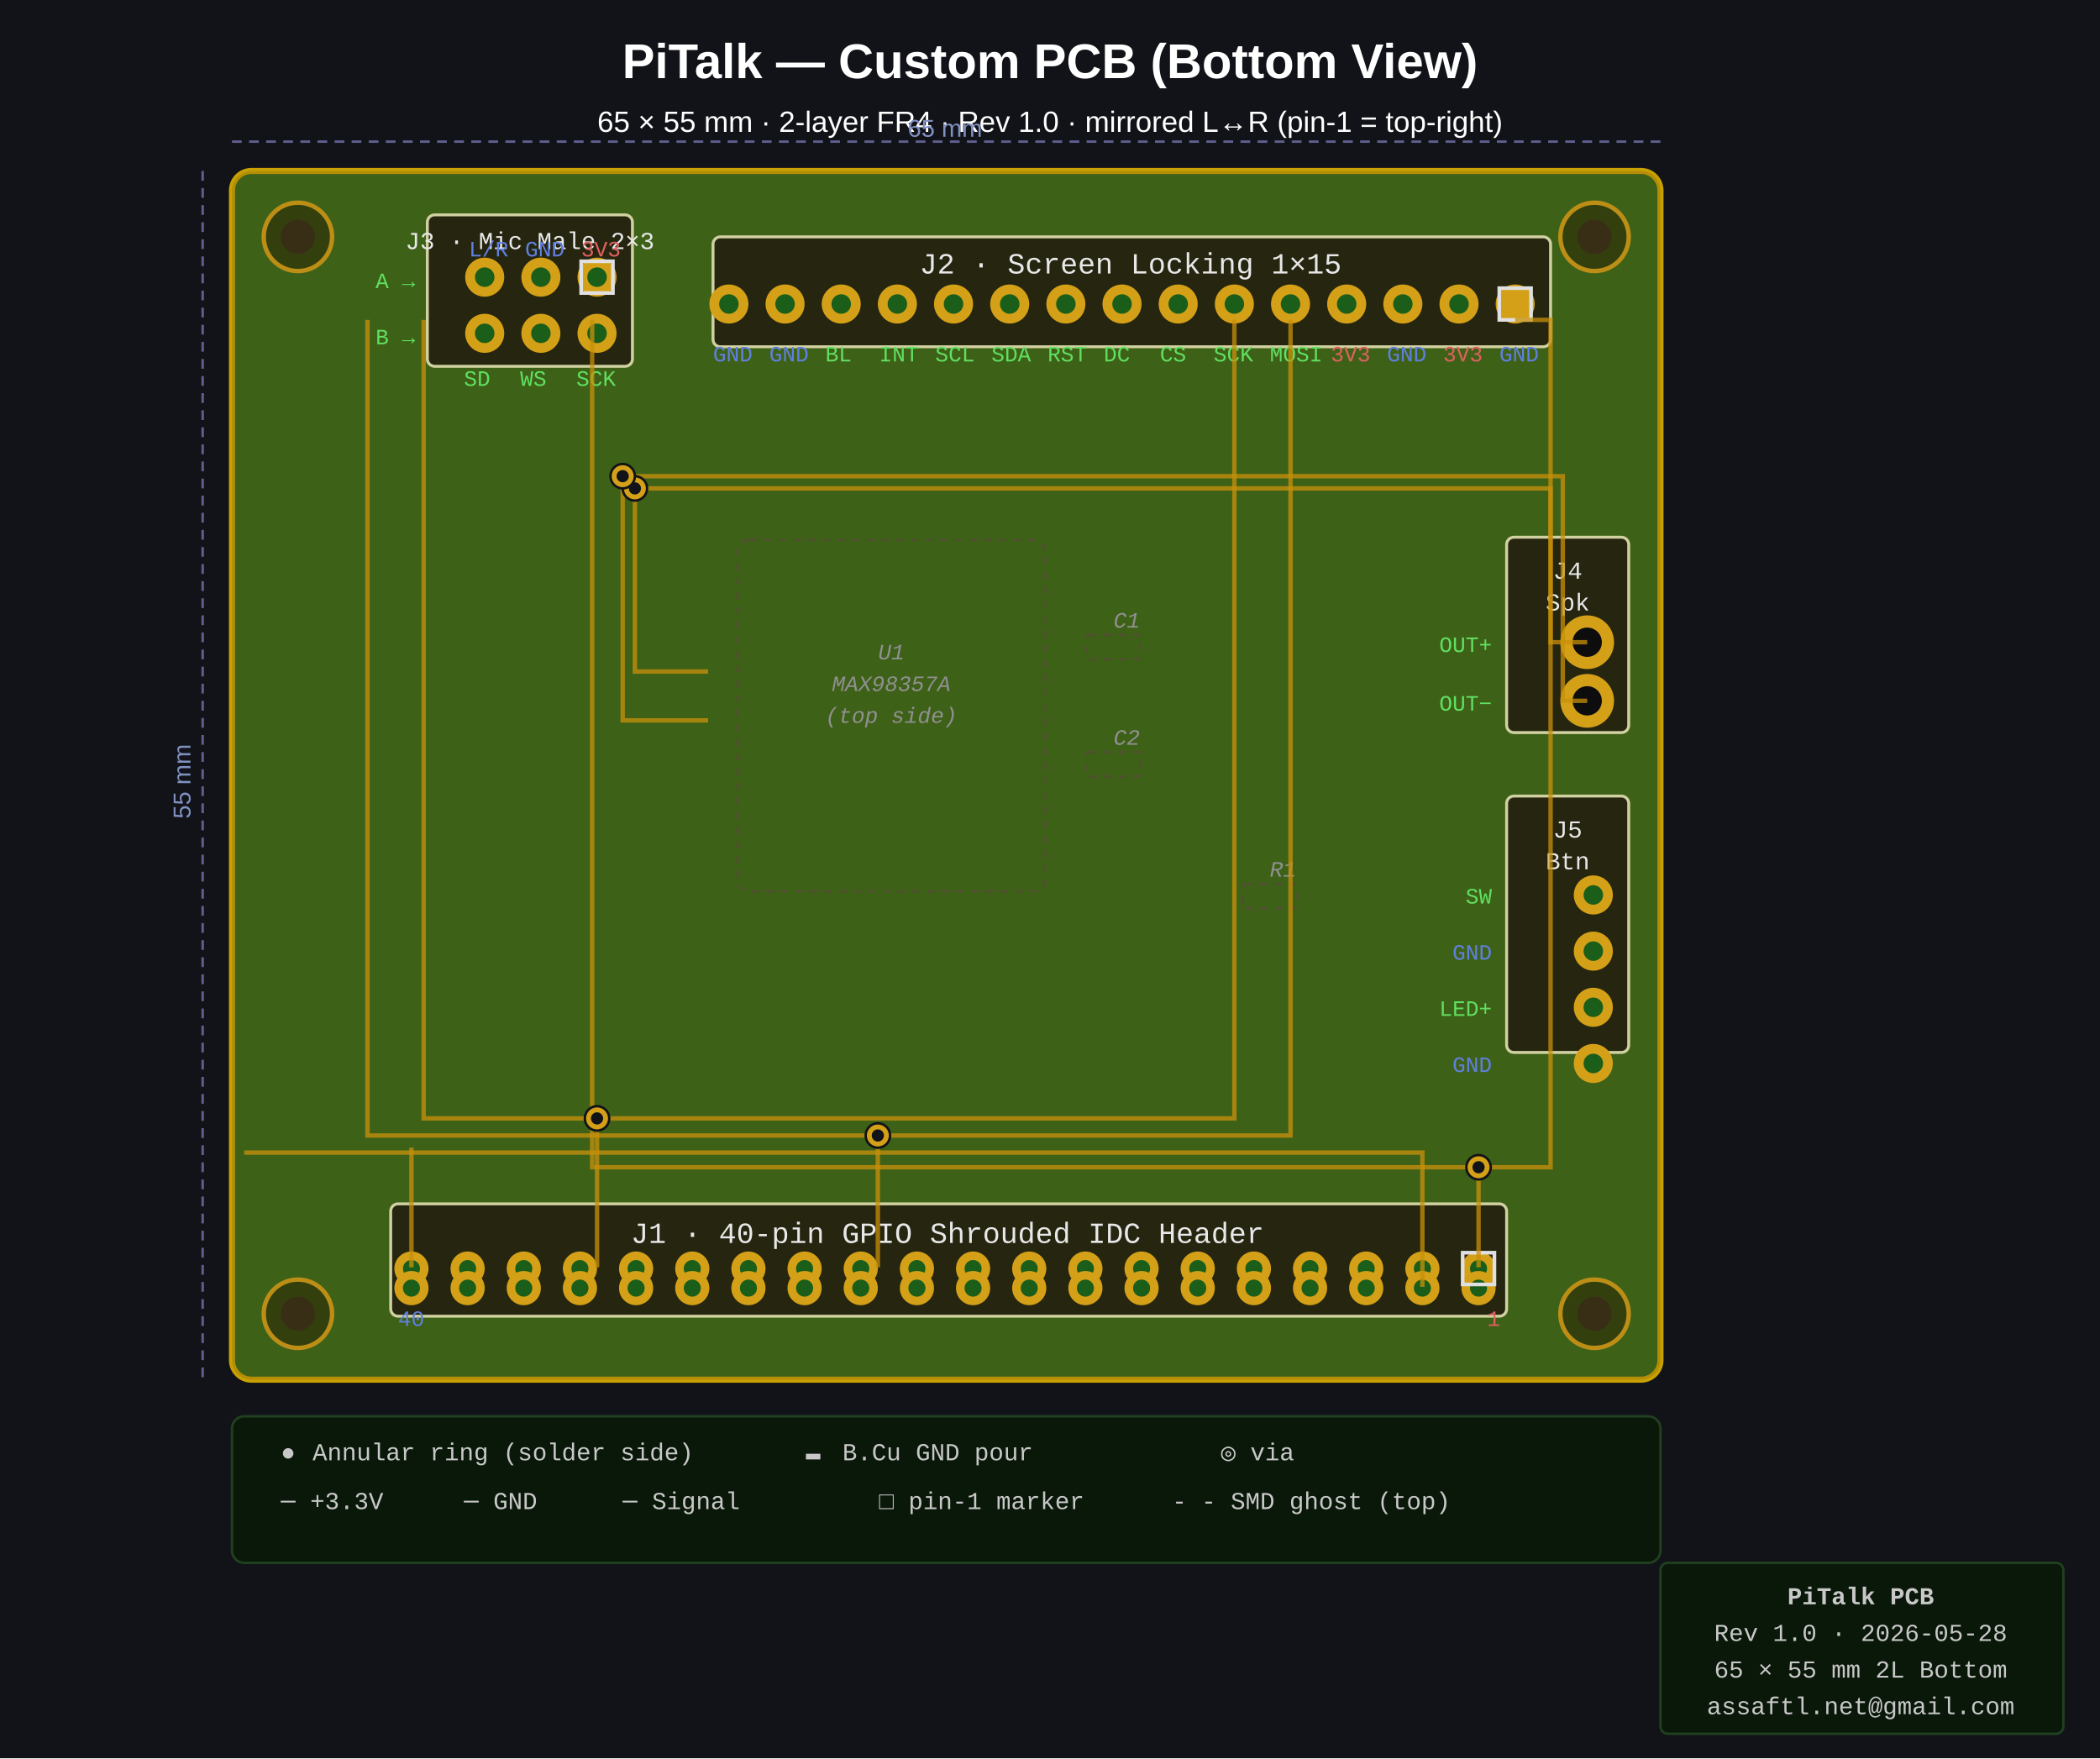
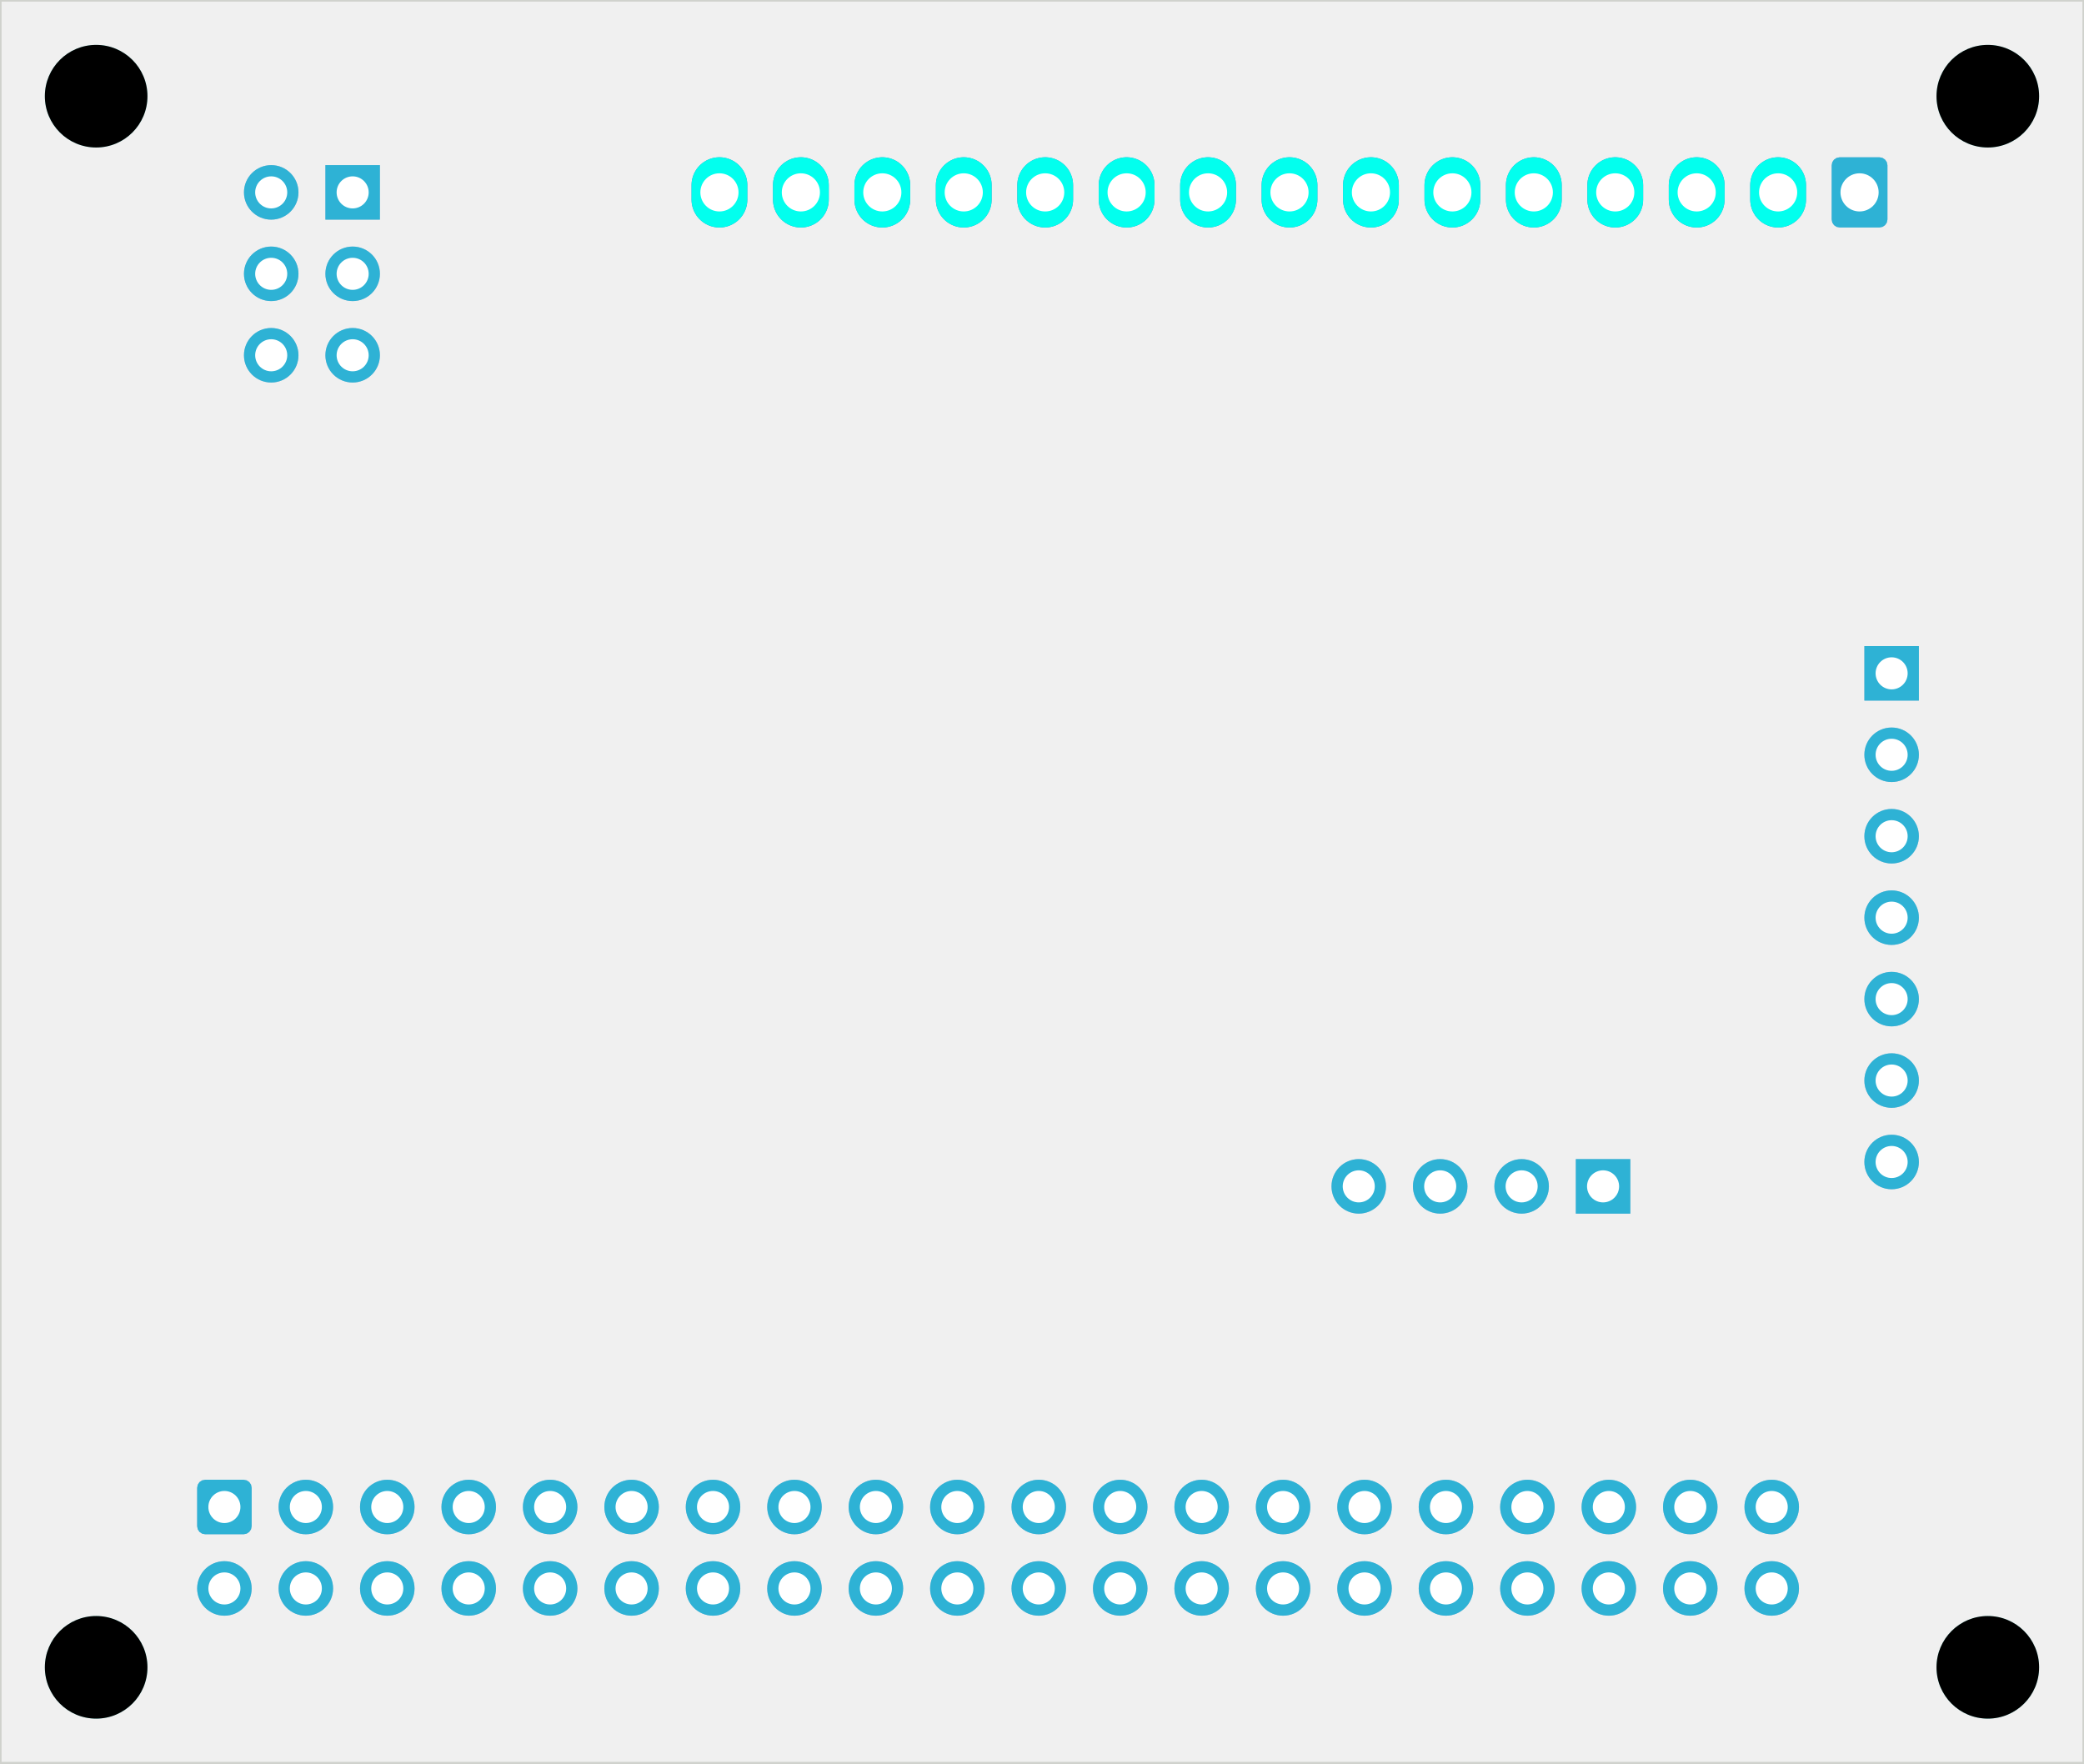
- <svg xmlns="http://www.w3.org/2000/svg" viewBox="0 0 860 720" width="860" height="720">
-   <defs>
-     <style>
-     .bg        { fill:#111318; }
-     .pcb       { fill:#1a5e1a; }
-     .pcb-edge  { fill:none; stroke:#c8a000; stroke-width:2.5; }
-     .mhole     { fill:#0a2e0a; stroke:#d4a017; stroke-width:1.8; }
-     .mhole-i   { fill:#111318; }
-     .comp-body { fill:#252510; stroke:#d0d0a0; stroke-width:1.2; }
-     .pad-ring  { fill:#d4a017; }
-     .pad-drill { fill:#1a5e1a; }
-     .pad-big-d { fill:#0d0d0d; }
-     .trace-b   { fill:none; stroke:#c8900a; stroke-width:1.8; stroke-opacity:0.75; }
-     .via       { fill:#d4a017; stroke:#111318; stroke-width:1; }
-     .via-d     { fill:#111318; }
-     .silk      { fill:#e8e8e8; font-family:'Courier New',monospace; }
-     .silk-sm   { font-size:10px; }
-     .silk-md   { font-size:12px; }
-     .silk-lg   { font-size:14px; font-weight:bold; }
-     .net-lbl   { fill:#60e060; font-family:'Courier New',monospace; font-size:9px; }
-     .pwr-lbl   { fill:#e06060; font-family:'Courier New',monospace; font-size:9px; }
-     .gnd-lbl   { fill:#6080e0; font-family:'Courier New',monospace; font-size:9px; }
-     .title-t   { fill:#ffffff; font-family:Arial,sans-serif; }
-     .legend-t  { fill:#c8c8c8; font-family:'Courier New',monospace; font-size:10px; }
-     .dim-line  { stroke:#606090; stroke-width:1; stroke-dasharray:4 3; fill:none; }
-     .dim-text  { fill:#8090c0; font-family:Arial,sans-serif; font-size:10px; }
-     .gnd-pour  { fill:#8B6914; fill-opacity:0.32; }
-     .note-t    { fill:#909090; font-family:'Courier New',monospace; font-size:9px; font-style:italic; }
-     .fp-ghost  { fill:none; stroke:#505030; stroke-width:1; stroke-dasharray:3 3; }
-   </style>
-   </defs>
-   <rect width="860" height="720" class="bg" />
-   <text x="430" y="32" text-anchor="middle" class="title-t" font-size="20" font-weight="bold">PiTalk — Custom PCB  (Bottom View)</text>
-   <text x="430" y="54" text-anchor="middle" class="title-t" font-size="12">65 × 55 mm · 2-layer FR4 · Rev 1.0  ·  mirrored L↔R  (pin-1 = top-right)</text>
-   <rect x="95" y="70" width="585" height="495" rx="8" class="pcb" />
-   <rect x="95" y="70" width="585" height="495" rx="8" class="pcb-edge" />
-   <line x1="95" y1="58" x2="680" y2="58" class="dim-line" />
-   <text x="387" y="56" text-anchor="middle" class="dim-text">65 mm</text>
-   <line x1="83" y1="70" x2="83" y2="565" class="dim-line" />
-   <text x="78" y="320" text-anchor="middle" class="dim-text" transform="rotate(-90,78,320)">55 mm</text>
-   <circle cx="122" cy="97" r="14" class="mhole" />
-   <circle cx="122" cy="97" r="7" class="mhole-i" />
-   <circle cx="653" cy="97" r="14" class="mhole" />
-   <circle cx="653" cy="97" r="7" class="mhole-i" />
-   <circle cx="122" cy="538" r="14" class="mhole" />
-   <circle cx="122" cy="538" r="7" class="mhole-i" />
-   <circle cx="653" cy="538" r="14" class="mhole" />
-   <circle cx="653" cy="538" r="7" class="mhole-i" />
-   <rect x="95" y="70" width="585" height="495" rx="8" class="gnd-pour" />
-   <rect x="302" y="221" width="126" height="144" rx="5" class="fp-ghost" />
-   <text x="365" y="270" text-anchor="middle" class="note-t">U1</text>
-   <text x="365" y="283" text-anchor="middle" class="note-t">MAX98357A</text>
-   <text x="365" y="296" text-anchor="middle" class="note-t">(top side)</text>
-   <rect x="445" y="260" width="22" height="10" rx="1" class="fp-ghost" />
-   <text x="456" y="257" class="note-t">C1</text>
-   <rect x="445" y="308" width="22" height="10" rx="1" class="fp-ghost" />
-   <text x="456" y="305" class="note-t">C2</text>
-   <rect x="509" y="362" width="22" height="10" rx="1" class="fp-ghost" />
-   <text x="520" y="359" class="note-t">R1</text>
-   <rect x="292" y="97" width="343" height="45" rx="3" class="comp-body" />
-   <text x="463" y="112" text-anchor="middle" class="silk silk-md">J2 · Screen Locking 1×15</text>
-   <circle cx="298.5" cy="124.5" r="8" class="pad-ring" />
-   <circle cx="298.5" cy="124.5" r="4" class="pad-drill" />
-   <circle cx="321.5" cy="124.5" r="8" class="pad-ring" />
-   <circle cx="321.5" cy="124.5" r="4" class="pad-drill" />
-   <circle cx="344.5" cy="124.5" r="8" class="pad-ring" />
-   <circle cx="344.5" cy="124.5" r="4" class="pad-drill" />
-   <circle cx="367.5" cy="124.5" r="8" class="pad-ring" />
-   <circle cx="367.5" cy="124.5" r="4" class="pad-drill" />
-   <circle cx="390.5" cy="124.5" r="8" class="pad-ring" />
-   <circle cx="390.5" cy="124.5" r="4" class="pad-drill" />
-   <circle cx="413.5" cy="124.5" r="8" class="pad-ring" />
-   <circle cx="413.5" cy="124.5" r="4" class="pad-drill" />
-   <circle cx="436.5" cy="124.5" r="8" class="pad-ring" />
-   <circle cx="436.5" cy="124.5" r="4" class="pad-drill" />
-   <circle cx="459.5" cy="124.5" r="8" class="pad-ring" />
-   <circle cx="459.5" cy="124.5" r="4" class="pad-drill" />
-   <circle cx="482.5" cy="124.5" r="8" class="pad-ring" />
-   <circle cx="482.5" cy="124.5" r="4" class="pad-drill" />
-   <circle cx="505.5" cy="124.5" r="8" class="pad-ring" />
-   <circle cx="505.5" cy="124.5" r="4" class="pad-drill" />
-   <circle cx="528.5" cy="124.5" r="8" class="pad-ring" />
-   <circle cx="528.5" cy="124.5" r="4" class="pad-drill" />
-   <circle cx="551.5" cy="124.5" r="8" class="pad-ring" />
-   <circle cx="551.5" cy="124.5" r="4" class="pad-drill" />
-   <circle cx="574.5" cy="124.5" r="8" class="pad-ring" />
-   <circle cx="574.5" cy="124.5" r="4" class="pad-drill" />
-   <circle cx="597.5" cy="124.5" r="8" class="pad-ring" />
-   <circle cx="597.5" cy="124.5" r="4" class="pad-drill" />
-   <circle cx="620.5" cy="124.5" r="8" class="pad-ring" />
-   <circle cx="620.5" cy="124.5" r="4" class="pad-drill" />
-   <rect x="614" y="118" width="13" height="13" rx="0" class="pad-ring" fill="none" stroke="#e0e0e0" stroke-width="1.5" />
-   <text x="292" y="148" class="gnd-lbl">GND</text>
-   <text x="315" y="148" class="gnd-lbl">GND</text>
-   <text x="338" y="148" class="net-lbl">BL</text>
-   <text x="360" y="148" class="net-lbl">INT</text>
-   <text x="383" y="148" class="net-lbl">SCL</text>
-   <text x="406" y="148" class="net-lbl">SDA</text>
-   <text x="429" y="148" class="net-lbl">RST</text>
-   <text x="452" y="148" class="net-lbl">DC</text>
-   <text x="475" y="148" class="net-lbl">CS</text>
-   <text x="497" y="148" class="net-lbl">SCK</text>
-   <text x="520" y="148" class="net-lbl">MOSI</text>
-   <text x="545" y="148" class="pwr-lbl">3V3</text>
-   <text x="568" y="148" class="gnd-lbl">GND</text>
-   <text x="591" y="148" class="pwr-lbl">3V3</text>
-   <text x="614" y="148" class="gnd-lbl">GND</text>
-   <rect x="175" y="88" width="84" height="62" rx="3" class="comp-body" />
-   <text x="217" y="102" text-anchor="middle" class="silk silk-sm">J3 · Mic Male 2×3</text>
-   <circle cx="198.5" cy="113.5" r="8" class="pad-ring" />
-   <circle cx="198.5" cy="113.5" r="4" class="pad-drill" />
-   <circle cx="221.5" cy="113.5" r="8" class="pad-ring" />
-   <circle cx="221.5" cy="113.5" r="4" class="pad-drill" />
-   <circle cx="244.5" cy="113.5" r="8" class="pad-ring" />
-   <circle cx="244.5" cy="113.5" r="4" class="pad-drill" />
-   <circle cx="198.5" cy="136.5" r="8" class="pad-ring" />
-   <circle cx="198.5" cy="136.5" r="4" class="pad-drill" />
-   <circle cx="221.5" cy="136.5" r="8" class="pad-ring" />
-   <circle cx="221.5" cy="136.5" r="4" class="pad-drill" />
-   <circle cx="244.5" cy="136.5" r="8" class="pad-ring" />
-   <circle cx="244.5" cy="136.5" r="4" class="pad-drill" />
-   <rect x="238" y="107" width="13" height="13" rx="0" fill="none" stroke="#e0e0e0" stroke-width="1.5" />
-   <text x="192" y="105" class="gnd-lbl">L/R</text>
-   <text x="215" y="105" class="gnd-lbl">GND</text>
-   <text x="238" y="105" class="pwr-lbl">3V3</text>
-   <text x="190" y="158" class="net-lbl">SD</text>
-   <text x="213" y="158" class="net-lbl">WS</text>
-   <text x="236" y="158" class="net-lbl">SCK</text>
-   <text x="170" y="118" text-anchor="end" class="net-lbl">A →</text>
-   <text x="170" y="141" text-anchor="end" class="net-lbl">B →</text>
-   <rect x="617" y="220" width="50" height="80" rx="3" class="comp-body" />
-   <text x="642" y="237" text-anchor="middle" class="silk silk-sm">J4</text>
-   <text x="642" y="250" text-anchor="middle" class="silk silk-sm">Spk</text>
-   <circle cx="650" cy="263" r="11" class="pad-ring" />
-   <circle cx="650" cy="263" r="6" class="pad-big-d" />
-   <circle cx="650" cy="287" r="11" class="pad-ring" />
-   <circle cx="650" cy="287" r="6" class="pad-big-d" />
-   <text x="611" y="267" text-anchor="end" class="net-lbl">OUT+</text>
-   <text x="611" y="291" text-anchor="end" class="net-lbl">OUT−</text>
-   <rect x="617" y="326" width="50" height="105" rx="3" class="comp-body" />
-   <text x="642" y="343" text-anchor="middle" class="silk silk-sm">J5</text>
-   <text x="642" y="356" text-anchor="middle" class="silk silk-sm">Btn</text>
-   <circle cx="652.5" cy="366.5" r="8" class="pad-ring" />
-   <circle cx="652.5" cy="366.5" r="4" class="pad-drill" />
-   <circle cx="652.5" cy="389.5" r="8" class="pad-ring" />
-   <circle cx="652.5" cy="389.5" r="4" class="pad-drill" />
-   <circle cx="652.5" cy="412.5" r="8" class="pad-ring" />
-   <circle cx="652.5" cy="412.5" r="4" class="pad-drill" />
-   <circle cx="652.5" cy="435.5" r="8" class="pad-ring" />
-   <circle cx="652.5" cy="435.5" r="4" class="pad-drill" />
-   <text x="611" y="370" text-anchor="end" class="net-lbl">SW</text>
-   <text x="611" y="393" text-anchor="end" class="gnd-lbl">GND</text>
-   <text x="611" y="416" text-anchor="end" class="net-lbl">LED+</text>
-   <text x="611" y="439" text-anchor="end" class="gnd-lbl">GND</text>
-   <rect x="160" y="493" width="457" height="46" rx="3" class="comp-body" />
-   <text x="388" y="509" text-anchor="middle" class="silk silk-md">J1 · 40-pin GPIO Shrouded IDC Header</text>
-   <circle cx="605.5" cy="519.5" r="7" class="pad-ring" />
-   <circle cx="605.5" cy="519.5" r="3.5" class="pad-drill" />
-   <circle cx="582.5" cy="519.5" r="7" class="pad-ring" />
-   <circle cx="582.5" cy="519.5" r="3.5" class="pad-drill" />
-   <circle cx="559.5" cy="519.5" r="7" class="pad-ring" />
-   <circle cx="559.5" cy="519.5" r="3.5" class="pad-drill" />
-   <circle cx="536.5" cy="519.5" r="7" class="pad-ring" />
-   <circle cx="536.5" cy="519.5" r="3.5" class="pad-drill" />
-   <circle cx="513.5" cy="519.5" r="7" class="pad-ring" />
-   <circle cx="513.5" cy="519.5" r="3.5" class="pad-drill" />
-   <circle cx="490.5" cy="519.5" r="7" class="pad-ring" />
-   <circle cx="490.5" cy="519.5" r="3.5" class="pad-drill" />
-   <circle cx="467.5" cy="519.5" r="7" class="pad-ring" />
-   <circle cx="467.5" cy="519.5" r="3.5" class="pad-drill" />
-   <circle cx="444.5" cy="519.5" r="7" class="pad-ring" />
-   <circle cx="444.5" cy="519.5" r="3.5" class="pad-drill" />
-   <circle cx="421.5" cy="519.5" r="7" class="pad-ring" />
-   <circle cx="421.5" cy="519.5" r="3.5" class="pad-drill" />
-   <circle cx="398.5" cy="519.5" r="7" class="pad-ring" />
-   <circle cx="398.5" cy="519.5" r="3.5" class="pad-drill" />
-   <circle cx="375.5" cy="519.5" r="7" class="pad-ring" />
-   <circle cx="375.5" cy="519.5" r="3.5" class="pad-drill" />
-   <circle cx="352.5" cy="519.5" r="7" class="pad-ring" />
-   <circle cx="352.5" cy="519.5" r="3.5" class="pad-drill" />
-   <circle cx="329.5" cy="519.5" r="7" class="pad-ring" />
-   <circle cx="329.5" cy="519.5" r="3.5" class="pad-drill" />
-   <circle cx="306.5" cy="519.5" r="7" class="pad-ring" />
-   <circle cx="306.5" cy="519.5" r="3.5" class="pad-drill" />
-   <circle cx="283.5" cy="519.5" r="7" class="pad-ring" />
-   <circle cx="283.5" cy="519.5" r="3.5" class="pad-drill" />
-   <circle cx="260.5" cy="519.5" r="7" class="pad-ring" />
-   <circle cx="260.5" cy="519.5" r="3.5" class="pad-drill" />
-   <circle cx="237.5" cy="519.5" r="7" class="pad-ring" />
-   <circle cx="237.5" cy="519.5" r="3.5" class="pad-drill" />
-   <circle cx="214.5" cy="519.5" r="7" class="pad-ring" />
-   <circle cx="214.5" cy="519.5" r="3.5" class="pad-drill" />
-   <circle cx="191.5" cy="519.5" r="7" class="pad-ring" />
-   <circle cx="191.5" cy="519.5" r="3.5" class="pad-drill" />
-   <circle cx="168.5" cy="519.5" r="7" class="pad-ring" />
-   <circle cx="168.5" cy="519.5" r="3.5" class="pad-drill" />
-   <circle cx="605.5" cy="527.5" r="7" class="pad-ring" />
-   <circle cx="605.5" cy="527.5" r="3.5" class="pad-drill" />
-   <circle cx="582.5" cy="527.5" r="7" class="pad-ring" />
-   <circle cx="582.5" cy="527.5" r="3.5" class="pad-drill" />
-   <circle cx="559.5" cy="527.5" r="7" class="pad-ring" />
-   <circle cx="559.5" cy="527.5" r="3.5" class="pad-drill" />
-   <circle cx="536.5" cy="527.5" r="7" class="pad-ring" />
-   <circle cx="536.5" cy="527.5" r="3.5" class="pad-drill" />
-   <circle cx="513.5" cy="527.5" r="7" class="pad-ring" />
-   <circle cx="513.5" cy="527.5" r="3.5" class="pad-drill" />
-   <circle cx="490.5" cy="527.5" r="7" class="pad-ring" />
-   <circle cx="490.5" cy="527.5" r="3.5" class="pad-drill" />
-   <circle cx="467.5" cy="527.5" r="7" class="pad-ring" />
-   <circle cx="467.5" cy="527.5" r="3.5" class="pad-drill" />
-   <circle cx="444.5" cy="527.5" r="7" class="pad-ring" />
-   <circle cx="444.5" cy="527.5" r="3.5" class="pad-drill" />
-   <circle cx="421.5" cy="527.5" r="7" class="pad-ring" />
-   <circle cx="421.5" cy="527.5" r="3.5" class="pad-drill" />
-   <circle cx="398.5" cy="527.5" r="7" class="pad-ring" />
-   <circle cx="398.5" cy="527.5" r="3.5" class="pad-drill" />
-   <circle cx="375.5" cy="527.5" r="7" class="pad-ring" />
-   <circle cx="375.5" cy="527.5" r="3.5" class="pad-drill" />
-   <circle cx="352.5" cy="527.5" r="7" class="pad-ring" />
-   <circle cx="352.5" cy="527.5" r="3.5" class="pad-drill" />
-   <circle cx="329.5" cy="527.5" r="7" class="pad-ring" />
-   <circle cx="329.5" cy="527.5" r="3.5" class="pad-drill" />
-   <circle cx="306.5" cy="527.5" r="7" class="pad-ring" />
-   <circle cx="306.5" cy="527.5" r="3.5" class="pad-drill" />
-   <circle cx="283.5" cy="527.5" r="7" class="pad-ring" />
-   <circle cx="283.5" cy="527.5" r="3.5" class="pad-drill" />
-   <circle cx="260.5" cy="527.5" r="7" class="pad-ring" />
-   <circle cx="260.5" cy="527.5" r="3.5" class="pad-drill" />
-   <circle cx="237.5" cy="527.5" r="7" class="pad-ring" />
-   <circle cx="237.5" cy="527.5" r="3.5" class="pad-drill" />
-   <circle cx="214.5" cy="527.5" r="7" class="pad-ring" />
-   <circle cx="214.5" cy="527.5" r="3.5" class="pad-drill" />
-   <circle cx="191.5" cy="527.5" r="7" class="pad-ring" />
-   <circle cx="191.5" cy="527.5" r="3.5" class="pad-drill" />
-   <circle cx="168.5" cy="527.5" r="7" class="pad-ring" />
-   <circle cx="168.5" cy="527.5" r="3.5" class="pad-drill" />
-   <rect x="599" y="513" width="13" height="13" rx="0" fill="none" stroke="#e0e0e0" stroke-width="1.5" />
-   <text x="609" y="543" class="pwr-lbl" font-size="8">1</text>
-   <text x="163" y="543" class="gnd-lbl" font-size="8">40</text>
-   <polyline points="605.5,519 605.5,478 635,478 635,131 620.5,131" class="trace-b" stroke="#e04040" />
-   <polyline points="605.5,478 242.5,478 242.5,131" class="trace-b" stroke="#e04040" />
-   <polyline points="582.5,527 582.5,472 100,472" class="trace-b" stroke="#4060e0" />
-   <polyline points="359.5,519 359.5,465 150.5,465 150.5,131" class="trace-b" />
-   <polyline points="359.5,465 528.5,465 528.5,131" class="trace-b" />
-   <polyline points="244.5,519 244.5,458 173.5,458 173.5,131" class="trace-b" />
-   <polyline points="244.5,458 505.5,458 505.5,131" class="trace-b" />
-   <polyline points="168.5,519 168.5,470" class="trace-b" />
-   <polyline points="290,275 260,275 260,200 635,200 635,263 650,263" class="trace-b" />
-   <polyline points="290,295 255,295 255,195 640,195 640,287 650,287" class="trace-b" />
-   <circle cx="260" cy="200" r="5" class="via" />
-   <circle cx="260" cy="200" r="2.5" class="via-d" />
-   <circle cx="255" cy="195" r="5" class="via" />
-   <circle cx="255" cy="195" r="2.5" class="via-d" />
-   <circle cx="605.5" cy="478" r="5" class="via" />
-   <circle cx="605.5" cy="478" r="2.5" class="via-d" />
-   <circle cx="359.5" cy="465" r="5" class="via" />
-   <circle cx="359.5" cy="465" r="2.5" class="via-d" />
-   <circle cx="244.5" cy="458" r="5" class="via" />
-   <circle cx="244.5" cy="458" r="2.5" class="via-d" />
-   <rect x="95" y="580" width="585" height="60" rx="5" fill="#0a180a" stroke="#204020" stroke-width="1" />
-   <text x="115" y="598" class="legend-t" fill="#d4a017">●</text>
-   <text x="128" y="598" class="legend-t">Annular ring (solder side)</text>
-   <text x="330" y="598" class="legend-t" fill="#8B6914">▬</text>
-   <text x="345" y="598" class="legend-t">B.Cu GND pour</text>
-   <text x="500" y="598" class="legend-t" fill="#d4a017">◎ via</text>
-   <text x="115" y="618" class="legend-t" fill="#e04040">─</text>
-   <text x="127" y="618" class="legend-t">+3.3V</text>
-   <text x="190" y="618" class="legend-t" fill="#4060e0">─</text>
-   <text x="202" y="618" class="legend-t">GND</text>
-   <text x="255" y="618" class="legend-t" fill="#c8900a">─</text>
-   <text x="267" y="618" class="legend-t">Signal</text>
-   <text x="360" y="618" class="legend-t">□ pin-1 marker</text>
-   <text x="480" y="618" class="legend-t">- - SMD ghost (top)</text>
-   <rect x="680" y="640" width="165" height="70" rx="3" fill="#0a180a" stroke="#204020" stroke-width="1" />
-   <text x="762" y="657" text-anchor="middle" class="legend-t" font-weight="bold">PiTalk PCB</text>
-   <text x="762" y="672" text-anchor="middle" class="legend-t">Rev 1.0 · 2026-05-28</text>
-   <text x="762" y="687" text-anchor="middle" class="legend-t">65 × 55 mm  2L  Bottom</text>
-   <text x="762" y="702" text-anchor="middle" class="legend-t">assaftl.net@gmail.com</text>
+ <svg xmlns="http://www.w3.org/2000/svg" version="1.1" width="64.999mm" height="54.991mm" viewBox="0 0 64.999 54.991">
+   <g style="fill:#000000; fill-opacity:1;stroke:#000000; stroke-opacity:1; stroke-linecap:round; stroke-linejoin:round;" transform="translate(0 0) scale(1 1)">
+     <path style="fill:#4D7FC4; fill-opacity:1; stroke:none;fill-rule:evenodd;" d="M 7.849,46.4 7.83,46.304 7.775,46.223 7.694,46.169 7.599,46.15 6.399,46.15 6.303,46.169 6.222,46.223 6.168,46.304 6.149,46.4 6.149,47.6 6.168,47.696 6.222,47.777 6.303,47.831 6.399,47.85 7.599,47.85 7.694,47.831 7.775,47.777 7.83,47.696 7.849,47.6 Z" />
+   </g>
+   <g style="fill:#4D7FC4; fill-opacity:1; stroke:none;">
+     <circle cx="6.999" cy="49.54" r="0.85" />
+     <circle cx="9.539" cy="47" r="0.85" />
+     <circle cx="9.539" cy="49.54" r="0.85" />
+     <circle cx="12.079" cy="47" r="0.85" />
+     <circle cx="12.079" cy="49.54" r="0.85" />
+     <circle cx="14.619" cy="47" r="0.85" />
+     <circle cx="14.619" cy="49.54" r="0.85" />
+     <circle cx="17.159" cy="47" r="0.85" />
+     <circle cx="17.159" cy="49.54" r="0.85" />
+     <circle cx="19.699" cy="47" r="0.85" />
+     <circle cx="19.699" cy="49.54" r="0.85" />
+     <circle cx="22.239" cy="47" r="0.85" />
+     <circle cx="22.239" cy="49.54" r="0.85" />
+     <circle cx="24.779" cy="47" r="0.85" />
+     <circle cx="24.779" cy="49.54" r="0.85" />
+     <circle cx="27.319" cy="47" r="0.85" />
+     <circle cx="27.319" cy="49.54" r="0.85" />
+     <circle cx="29.859" cy="47" r="0.85" />
+     <circle cx="29.859" cy="49.54" r="0.85" />
+     <circle cx="32.399" cy="47" r="0.85" />
+     <circle cx="32.399" cy="49.54" r="0.85" />
+     <circle cx="34.939" cy="47" r="0.85" />
+     <circle cx="34.939" cy="49.54" r="0.85" />
+     <circle cx="37.479" cy="47" r="0.85" />
+     <circle cx="37.479" cy="49.54" r="0.85" />
+     <circle cx="40.019" cy="47" r="0.85" />
+     <circle cx="40.019" cy="49.54" r="0.85" />
+     <circle cx="42.559" cy="47" r="0.85" />
+     <circle cx="42.559" cy="49.54" r="0.85" />
+     <circle cx="45.099" cy="47" r="0.85" />
+     <circle cx="45.099" cy="49.54" r="0.85" />
+     <circle cx="47.639" cy="47" r="0.85" />
+     <circle cx="47.639" cy="49.54" r="0.85" />
+     <circle cx="50.179" cy="47" r="0.85" />
+     <circle cx="50.179" cy="49.54" r="0.85" />
+     <circle cx="52.719" cy="47" r="0.85" />
+     <circle cx="52.719" cy="49.54" r="0.85" />
+     <circle cx="55.259" cy="47" r="0.85" />
+     <circle cx="55.259" cy="49.54" r="0.85" />
+     <path style="fill:#4D7FC4; fill-opacity:1; stroke:none;fill-rule:evenodd;" d="M 58.869,5.155 58.85,5.059 58.795,4.978 58.714,4.924 58.619,4.905 57.379,4.905 57.283,4.924 57.202,4.978 57.148,5.059 57.129,5.155 57.129,6.845 57.148,6.941 57.202,7.022 57.283,7.076 57.379,7.095 58.619,7.095 58.714,7.076 58.795,7.022 58.85,6.941 58.869,6.845 Z" />
+   </g>
+   <g style="fill:none;  stroke:#4D7FC4; stroke-width:1.74; stroke-opacity:1;  stroke-linecap:round; stroke-linejoin:round;">
+     <path d="M55.459 5.775 L55.459 6.225 " />
+     <path d="M52.919 5.775 L52.919 6.225 " />
+     <path d="M50.379 5.775 L50.379 6.225 " />
+     <path d="M47.839 5.775 L47.839 6.225 " />
+     <path d="M45.299 5.775 L45.299 6.225 " />
+     <path d="M42.759 5.775 L42.759 6.225 " />
+     <path d="M40.219 5.775 L40.219 6.225 " />
+     <path d="M37.679 5.775 L37.679 6.225 " />
+     <path d="M35.139 5.775 L35.139 6.225 " />
+     <path d="M32.599 5.775 L32.599 6.225 " />
+     <path d="M30.059 5.775 L30.059 6.225 " />
+     <path d="M27.519 5.775 L27.519 6.225 " />
+     <path d="M24.979 5.775 L24.979 6.225 " />
+     <path d="M22.439 5.775 L22.439 6.225 " />
+     <path style="fill:#4D7FC4; fill-opacity:1; stroke:none;fill-rule:evenodd;" d="M 11.849,6.85 11.849,5.15 10.149,5.15 10.149,6.85 Z" />
+   </g>
+   <g style="fill:#4D7FC4; fill-opacity:1; stroke:none;">
+     <circle cx="8.459" cy="6" r="0.85" />
+     <circle cx="10.999" cy="8.54" r="0.85" />
+     <circle cx="8.459" cy="8.54" r="0.85" />
+     <circle cx="10.999" cy="11.08" r="0.85" />
+     <circle cx="8.459" cy="11.08" r="0.85" />
+     <path style="fill:#4D7FC4; fill-opacity:1; stroke:none;fill-rule:evenodd;" d="M 59.849,21.85 59.849,20.15 58.149,20.15 58.149,21.85 Z" />
+     <circle cx="58.999" cy="23.54" r="0.85" />
+     <circle cx="58.999" cy="26.08" r="0.85" />
+     <circle cx="58.999" cy="28.62" r="0.85" />
+     <circle cx="58.999" cy="31.16" r="0.85" />
+     <circle cx="58.999" cy="33.7" r="0.85" />
+     <circle cx="58.999" cy="36.24" r="0.85" />
+     <path style="fill:#4D7FC4; fill-opacity:1; stroke:none;fill-rule:evenodd;" d="M 50.849,37.85 50.849,36.15 49.149,36.15 49.149,37.85 Z" />
+     <circle cx="47.459" cy="37" r="0.85" />
+     <circle cx="44.919" cy="37" r="0.85" />
+     <circle cx="42.379" cy="37" r="0.85" />
+     <path style="fill:#02FFEE; fill-opacity:0.4; stroke:none;fill-rule:evenodd;" d="M 7.849,46.4 7.83,46.304 7.775,46.223 7.694,46.169 7.599,46.15 6.399,46.15 6.303,46.169 6.222,46.223 6.168,46.304 6.149,46.4 6.149,47.6 6.168,47.696 6.222,47.777 6.303,47.831 6.399,47.85 7.599,47.85 7.694,47.831 7.775,47.777 7.83,47.696 7.849,47.6 Z" />
+   </g>
+   <g style="fill:#02FFEE; fill-opacity:0.4; stroke:none;">
+     <circle cx="6.999" cy="49.54" r="0.85" />
+     <circle cx="9.539" cy="47" r="0.85" />
+     <circle cx="9.539" cy="49.54" r="0.85" />
+     <circle cx="12.079" cy="47" r="0.85" />
+     <circle cx="12.079" cy="49.54" r="0.85" />
+     <circle cx="14.619" cy="47" r="0.85" />
+     <circle cx="14.619" cy="49.54" r="0.85" />
+     <circle cx="17.159" cy="47" r="0.85" />
+     <circle cx="17.159" cy="49.54" r="0.85" />
+     <circle cx="19.699" cy="47" r="0.85" />
+     <circle cx="19.699" cy="49.54" r="0.85" />
+     <circle cx="22.239" cy="47" r="0.85" />
+     <circle cx="22.239" cy="49.54" r="0.85" />
+     <circle cx="24.779" cy="47" r="0.85" />
+     <circle cx="24.779" cy="49.54" r="0.85" />
+     <circle cx="27.319" cy="47" r="0.85" />
+     <circle cx="27.319" cy="49.54" r="0.85" />
+     <circle cx="29.859" cy="47" r="0.85" />
+     <circle cx="29.859" cy="49.54" r="0.85" />
+     <circle cx="32.399" cy="47" r="0.85" />
+     <circle cx="32.399" cy="49.54" r="0.85" />
+     <circle cx="34.939" cy="47" r="0.85" />
+     <circle cx="34.939" cy="49.54" r="0.85" />
+     <circle cx="37.479" cy="47" r="0.85" />
+     <circle cx="37.479" cy="49.54" r="0.85" />
+     <circle cx="40.019" cy="47" r="0.85" />
+     <circle cx="40.019" cy="49.54" r="0.85" />
+     <circle cx="42.559" cy="47" r="0.85" />
+     <circle cx="42.559" cy="49.54" r="0.85" />
+     <circle cx="45.099" cy="47" r="0.85" />
+     <circle cx="45.099" cy="49.54" r="0.85" />
+     <circle cx="47.639" cy="47" r="0.85" />
+     <circle cx="47.639" cy="49.54" r="0.85" />
+     <circle cx="50.179" cy="47" r="0.85" />
+     <circle cx="50.179" cy="49.54" r="0.85" />
+     <circle cx="52.719" cy="47" r="0.85" />
+     <circle cx="52.719" cy="49.54" r="0.85" />
+     <circle cx="55.259" cy="47" r="0.85" />
+     <circle cx="55.259" cy="49.54" r="0.85" />
+     <path style="fill:#02FFEE; fill-opacity:0.4; stroke:none;fill-rule:evenodd;" d="M 58.869,5.155 58.85,5.059 58.795,4.978 58.714,4.924 58.619,4.905 57.379,4.905 57.283,4.924 57.202,4.978 57.148,5.059 57.129,5.155 57.129,6.845 57.148,6.941 57.202,7.022 57.283,7.076 57.379,7.095 58.619,7.095 58.714,7.076 58.795,7.022 58.85,6.941 58.869,6.845 Z" />
+   </g>
+   <g style="fill:none;  stroke:#02FFEE; stroke-width:1.74; stroke-opacity:1;  stroke-linecap:round; stroke-linejoin:round;">
+     <path d="M55.459 5.775 L55.459 6.225 " />
+     <path d="M52.919 5.775 L52.919 6.225 " />
+     <path d="M50.379 5.775 L50.379 6.225 " />
+     <path d="M47.839 5.775 L47.839 6.225 " />
+     <path d="M45.299 5.775 L45.299 6.225 " />
+     <path d="M42.759 5.775 L42.759 6.225 " />
+     <path d="M40.219 5.775 L40.219 6.225 " />
+     <path d="M37.679 5.775 L37.679 6.225 " />
+     <path d="M35.139 5.775 L35.139 6.225 " />
+     <path d="M32.599 5.775 L32.599 6.225 " />
+     <path d="M30.059 5.775 L30.059 6.225 " />
+     <path d="M27.519 5.775 L27.519 6.225 " />
+     <path d="M24.979 5.775 L24.979 6.225 " />
+     <path d="M22.439 5.775 L22.439 6.225 " />
+     <path style="fill:#02FFEE; fill-opacity:0.4; stroke:none;fill-rule:evenodd;" d="M 11.849,6.85 11.849,5.15 10.149,5.15 10.149,6.85 Z" />
+   </g>
+   <g style="fill:#02FFEE; fill-opacity:0.4; stroke:none;">
+     <circle cx="8.459" cy="6" r="0.85" />
+     <circle cx="10.999" cy="8.54" r="0.85" />
+     <circle cx="8.459" cy="8.54" r="0.85" />
+     <circle cx="10.999" cy="11.08" r="0.85" />
+     <circle cx="8.459" cy="11.08" r="0.85" />
+     <path style="fill:#02FFEE; fill-opacity:0.4; stroke:none;fill-rule:evenodd;" d="M 59.849,21.85 59.849,20.15 58.149,20.15 58.149,21.85 Z" />
+     <circle cx="58.999" cy="23.54" r="0.85" />
+     <circle cx="58.999" cy="26.08" r="0.85" />
+     <circle cx="58.999" cy="28.62" r="0.85" />
+     <circle cx="58.999" cy="31.16" r="0.85" />
+     <circle cx="58.999" cy="33.7" r="0.85" />
+     <circle cx="58.999" cy="36.24" r="0.85" />
+     <path style="fill:#02FFEE; fill-opacity:0.4; stroke:none;fill-rule:evenodd;" d="M 50.849,37.85 50.849,36.15 49.149,36.15 49.149,37.85 Z" />
+     <circle cx="47.459" cy="37" r="0.85" />
+     <circle cx="44.919" cy="37" r="0.85" />
+     <circle cx="42.379" cy="37" r="0.85" />
+     <circle cx="61.999" cy="3" r="1.6" />
+     <circle cx="2.999" cy="3" r="1.6" />
+     <circle cx="61.999" cy="52" r="1.6" />
+     <circle cx="2.999" cy="52" r="1.6" />
+     <path style="fill:none;  stroke:#D0D2CD; stroke-width:0.1; stroke-opacity:1;  stroke-linecap:round; stroke-linejoin:round;fill:none" d="M 64.999,0 -0.001,0 -0.001,55 64.999,55 Z" />
+   </g>
+   <g style="fill:#FFFFFF; fill-opacity:1; stroke:none;">
+     <circle cx="6.999" cy="47" r="0.5" />
+   </g>
+   <g style="fill:#FFFFFF; fill-opacity:1; stroke:none;">
+     <circle cx="6.999" cy="49.54" r="0.5" />
+   </g>
+   <g style="fill:#FFFFFF; fill-opacity:1; stroke:none;">
+     <circle cx="9.539" cy="47" r="0.5" />
+   </g>
+   <g style="fill:#FFFFFF; fill-opacity:1; stroke:none;">
+     <circle cx="9.539" cy="49.54" r="0.5" />
+   </g>
+   <g style="fill:#FFFFFF; fill-opacity:1; stroke:none;">
+     <circle cx="12.079" cy="47" r="0.5" />
+   </g>
+   <g style="fill:#FFFFFF; fill-opacity:1; stroke:none;">
+     <circle cx="12.079" cy="49.54" r="0.5" />
+   </g>
+   <g style="fill:#FFFFFF; fill-opacity:1; stroke:none;">
+     <circle cx="14.619" cy="47" r="0.5" />
+   </g>
+   <g style="fill:#FFFFFF; fill-opacity:1; stroke:none;">
+     <circle cx="14.619" cy="49.54" r="0.5" />
+   </g>
+   <g style="fill:#FFFFFF; fill-opacity:1; stroke:none;">
+     <circle cx="17.159" cy="47" r="0.5" />
+   </g>
+   <g style="fill:#FFFFFF; fill-opacity:1; stroke:none;">
+     <circle cx="17.159" cy="49.54" r="0.5" />
+   </g>
+   <g style="fill:#FFFFFF; fill-opacity:1; stroke:none;">
+     <circle cx="19.699" cy="47" r="0.5" />
+   </g>
+   <g style="fill:#FFFFFF; fill-opacity:1; stroke:none;">
+     <circle cx="19.699" cy="49.54" r="0.5" />
+   </g>
+   <g style="fill:#FFFFFF; fill-opacity:1; stroke:none;">
+     <circle cx="22.239" cy="47" r="0.5" />
+   </g>
+   <g style="fill:#FFFFFF; fill-opacity:1; stroke:none;">
+     <circle cx="22.239" cy="49.54" r="0.5" />
+   </g>
+   <g style="fill:#FFFFFF; fill-opacity:1; stroke:none;">
+     <circle cx="24.779" cy="47" r="0.5" />
+   </g>
+   <g style="fill:#FFFFFF; fill-opacity:1; stroke:none;">
+     <circle cx="24.779" cy="49.54" r="0.5" />
+   </g>
+   <g style="fill:#FFFFFF; fill-opacity:1; stroke:none;">
+     <circle cx="27.319" cy="47" r="0.5" />
+   </g>
+   <g style="fill:#FFFFFF; fill-opacity:1; stroke:none;">
+     <circle cx="27.319" cy="49.54" r="0.5" />
+   </g>
+   <g style="fill:#FFFFFF; fill-opacity:1; stroke:none;">
+     <circle cx="29.859" cy="47" r="0.5" />
+   </g>
+   <g style="fill:#FFFFFF; fill-opacity:1; stroke:none;">
+     <circle cx="29.859" cy="49.54" r="0.5" />
+   </g>
+   <g style="fill:#FFFFFF; fill-opacity:1; stroke:none;">
+     <circle cx="32.399" cy="47" r="0.5" />
+   </g>
+   <g style="fill:#FFFFFF; fill-opacity:1; stroke:none;">
+     <circle cx="32.399" cy="49.54" r="0.5" />
+   </g>
+   <g style="fill:#FFFFFF; fill-opacity:1; stroke:none;">
+     <circle cx="34.939" cy="47" r="0.5" />
+   </g>
+   <g style="fill:#FFFFFF; fill-opacity:1; stroke:none;">
+     <circle cx="34.939" cy="49.54" r="0.5" />
+   </g>
+   <g style="fill:#FFFFFF; fill-opacity:1; stroke:none;">
+     <circle cx="37.479" cy="47" r="0.5" />
+   </g>
+   <g style="fill:#FFFFFF; fill-opacity:1; stroke:none;">
+     <circle cx="37.479" cy="49.54" r="0.5" />
+   </g>
+   <g style="fill:#FFFFFF; fill-opacity:1; stroke:none;">
+     <circle cx="40.019" cy="47" r="0.5" />
+   </g>
+   <g style="fill:#FFFFFF; fill-opacity:1; stroke:none;">
+     <circle cx="40.019" cy="49.54" r="0.5" />
+   </g>
+   <g style="fill:#FFFFFF; fill-opacity:1; stroke:none;">
+     <circle cx="42.559" cy="47" r="0.5" />
+   </g>
+   <g style="fill:#FFFFFF; fill-opacity:1; stroke:none;">
+     <circle cx="42.559" cy="49.54" r="0.5" />
+   </g>
+   <g style="fill:#FFFFFF; fill-opacity:1; stroke:none;">
+     <circle cx="45.099" cy="47" r="0.5" />
+   </g>
+   <g style="fill:#FFFFFF; fill-opacity:1; stroke:none;">
+     <circle cx="45.099" cy="49.54" r="0.5" />
+   </g>
+   <g style="fill:#FFFFFF; fill-opacity:1; stroke:none;">
+     <circle cx="47.639" cy="47" r="0.5" />
+   </g>
+   <g style="fill:#FFFFFF; fill-opacity:1; stroke:none;">
+     <circle cx="47.639" cy="49.54" r="0.5" />
+   </g>
+   <g style="fill:#FFFFFF; fill-opacity:1; stroke:none;">
+     <circle cx="50.179" cy="47" r="0.5" />
+   </g>
+   <g style="fill:#FFFFFF; fill-opacity:1; stroke:none;">
+     <circle cx="50.179" cy="49.54" r="0.5" />
+   </g>
+   <g style="fill:#FFFFFF; fill-opacity:1; stroke:none;">
+     <circle cx="52.719" cy="47" r="0.5" />
+   </g>
+   <g style="fill:#FFFFFF; fill-opacity:1; stroke:none;">
+     <circle cx="52.719" cy="49.54" r="0.5" />
+   </g>
+   <g style="fill:#FFFFFF; fill-opacity:1; stroke:none;">
+     <circle cx="55.259" cy="47" r="0.5" />
+   </g>
+   <g style="fill:#FFFFFF; fill-opacity:1; stroke:none;">
+     <circle cx="55.259" cy="49.54" r="0.5" />
+   </g>
+   <g style="fill:#FFFFFF; fill-opacity:1; stroke:none;">
+     <circle cx="57.999" cy="6" r="0.595" />
+   </g>
+   <g style="fill:#FFFFFF; fill-opacity:1; stroke:none;">
+     <circle cx="55.459" cy="6" r="0.595" />
+   </g>
+   <g style="fill:#FFFFFF; fill-opacity:1; stroke:none;">
+     <circle cx="52.919" cy="6" r="0.595" />
+   </g>
+   <g style="fill:#FFFFFF; fill-opacity:1; stroke:none;">
+     <circle cx="50.379" cy="6" r="0.595" />
+   </g>
+   <g style="fill:#FFFFFF; fill-opacity:1; stroke:none;">
+     <circle cx="47.839" cy="6" r="0.595" />
+   </g>
+   <g style="fill:#FFFFFF; fill-opacity:1; stroke:none;">
+     <circle cx="45.299" cy="6" r="0.595" />
+   </g>
+   <g style="fill:#FFFFFF; fill-opacity:1; stroke:none;">
+     <circle cx="42.759" cy="6" r="0.595" />
+   </g>
+   <g style="fill:#FFFFFF; fill-opacity:1; stroke:none;">
+     <circle cx="40.219" cy="6" r="0.595" />
+   </g>
+   <g style="fill:#FFFFFF; fill-opacity:1; stroke:none;">
+     <circle cx="37.679" cy="6" r="0.595" />
+   </g>
+   <g style="fill:#FFFFFF; fill-opacity:1; stroke:none;">
+     <circle cx="35.139" cy="6" r="0.595" />
+   </g>
+   <g style="fill:#FFFFFF; fill-opacity:1; stroke:none;">
+     <circle cx="32.599" cy="6" r="0.595" />
+   </g>
+   <g style="fill:#FFFFFF; fill-opacity:1; stroke:none;">
+     <circle cx="30.059" cy="6" r="0.595" />
+   </g>
+   <g style="fill:#FFFFFF; fill-opacity:1; stroke:none;">
+     <circle cx="27.519" cy="6" r="0.595" />
+   </g>
+   <g style="fill:#FFFFFF; fill-opacity:1; stroke:none;">
+     <circle cx="24.979" cy="6" r="0.595" />
+   </g>
+   <g style="fill:#FFFFFF; fill-opacity:1; stroke:none;">
+     <circle cx="22.439" cy="6" r="0.595" />
+   </g>
+   <g style="fill:#FFFFFF; fill-opacity:1; stroke:none;">
+     <circle cx="10.999" cy="6" r="0.5" />
+   </g>
+   <g style="fill:#FFFFFF; fill-opacity:1; stroke:none;">
+     <circle cx="8.459" cy="6" r="0.5" />
+   </g>
+   <g style="fill:#FFFFFF; fill-opacity:1; stroke:none;">
+     <circle cx="10.999" cy="8.54" r="0.5" />
+   </g>
+   <g style="fill:#FFFFFF; fill-opacity:1; stroke:none;">
+     <circle cx="8.459" cy="8.54" r="0.5" />
+   </g>
+   <g style="fill:#FFFFFF; fill-opacity:1; stroke:none;">
+     <circle cx="10.999" cy="11.08" r="0.5" />
+   </g>
+   <g style="fill:#FFFFFF; fill-opacity:1; stroke:none;">
+     <circle cx="8.459" cy="11.08" r="0.5" />
+   </g>
+   <g style="fill:#FFFFFF; fill-opacity:1; stroke:none;">
+     <circle cx="58.999" cy="21" r="0.5" />
+   </g>
+   <g style="fill:#FFFFFF; fill-opacity:1; stroke:none;">
+     <circle cx="58.999" cy="23.54" r="0.5" />
+   </g>
+   <g style="fill:#FFFFFF; fill-opacity:1; stroke:none;">
+     <circle cx="58.999" cy="26.08" r="0.5" />
+   </g>
+   <g style="fill:#FFFFFF; fill-opacity:1; stroke:none;">
+     <circle cx="58.999" cy="28.62" r="0.5" />
+   </g>
+   <g style="fill:#FFFFFF; fill-opacity:1; stroke:none;">
+     <circle cx="58.999" cy="31.16" r="0.5" />
+   </g>
+   <g style="fill:#FFFFFF; fill-opacity:1; stroke:none;">
+     <circle cx="58.999" cy="33.7" r="0.5" />
+   </g>
+   <g style="fill:#FFFFFF; fill-opacity:1; stroke:none;">
+     <circle cx="58.999" cy="36.24" r="0.5" />
+   </g>
+   <g style="fill:#FFFFFF; fill-opacity:1; stroke:none;">
+     <circle cx="49.999" cy="37" r="0.5" />
+   </g>
+   <g style="fill:#FFFFFF; fill-opacity:1; stroke:none;">
+     <circle cx="47.459" cy="37" r="0.5" />
+   </g>
+   <g style="fill:#FFFFFF; fill-opacity:1; stroke:none;">
+     <circle cx="44.919" cy="37" r="0.5" />
+   </g>
+   <g style="fill:#FFFFFF; fill-opacity:1; stroke:none;">
+     <circle cx="42.379" cy="37" r="0.5" />
+   </g>
+   <g style="fill:#000000; fill-opacity:1; stroke:none;">
+     <circle cx="61.999" cy="3" r="1.6" />
+     <circle cx="2.999" cy="3" r="1.6" />
+     <circle cx="61.999" cy="52" r="1.6" />
+     <circle cx="2.999" cy="52" r="1.6" />
+   </g>
</svg>
